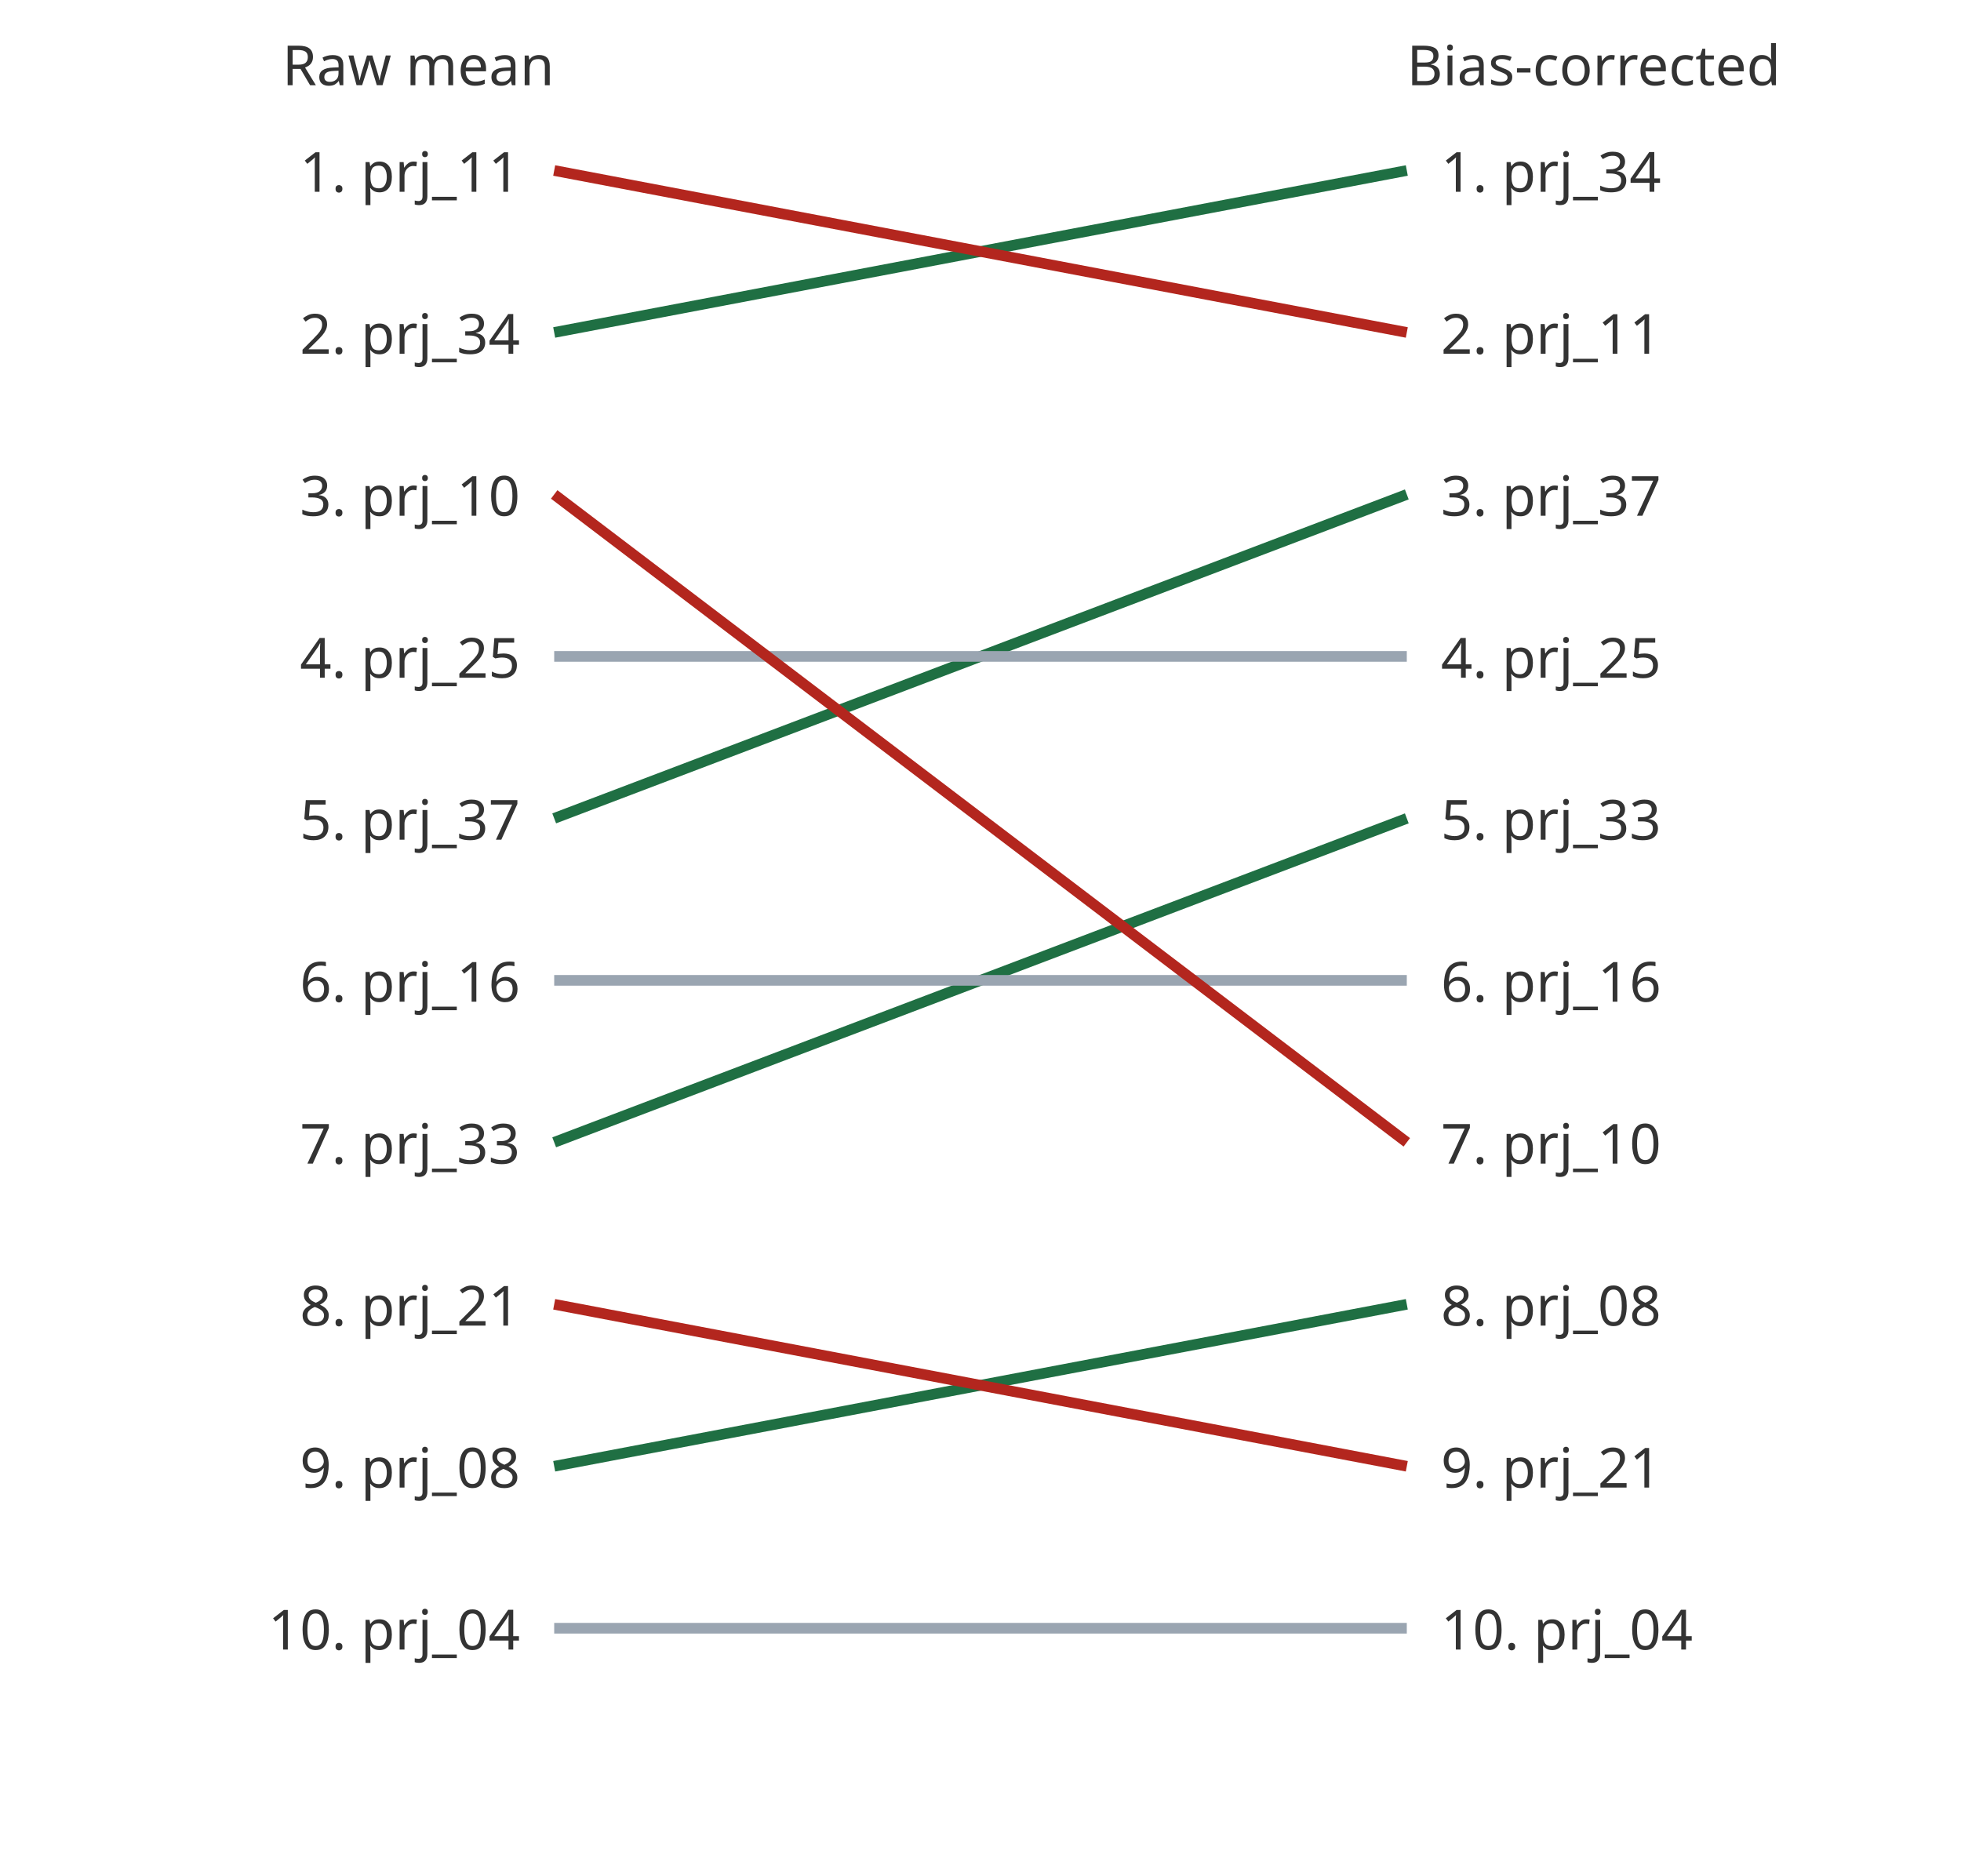
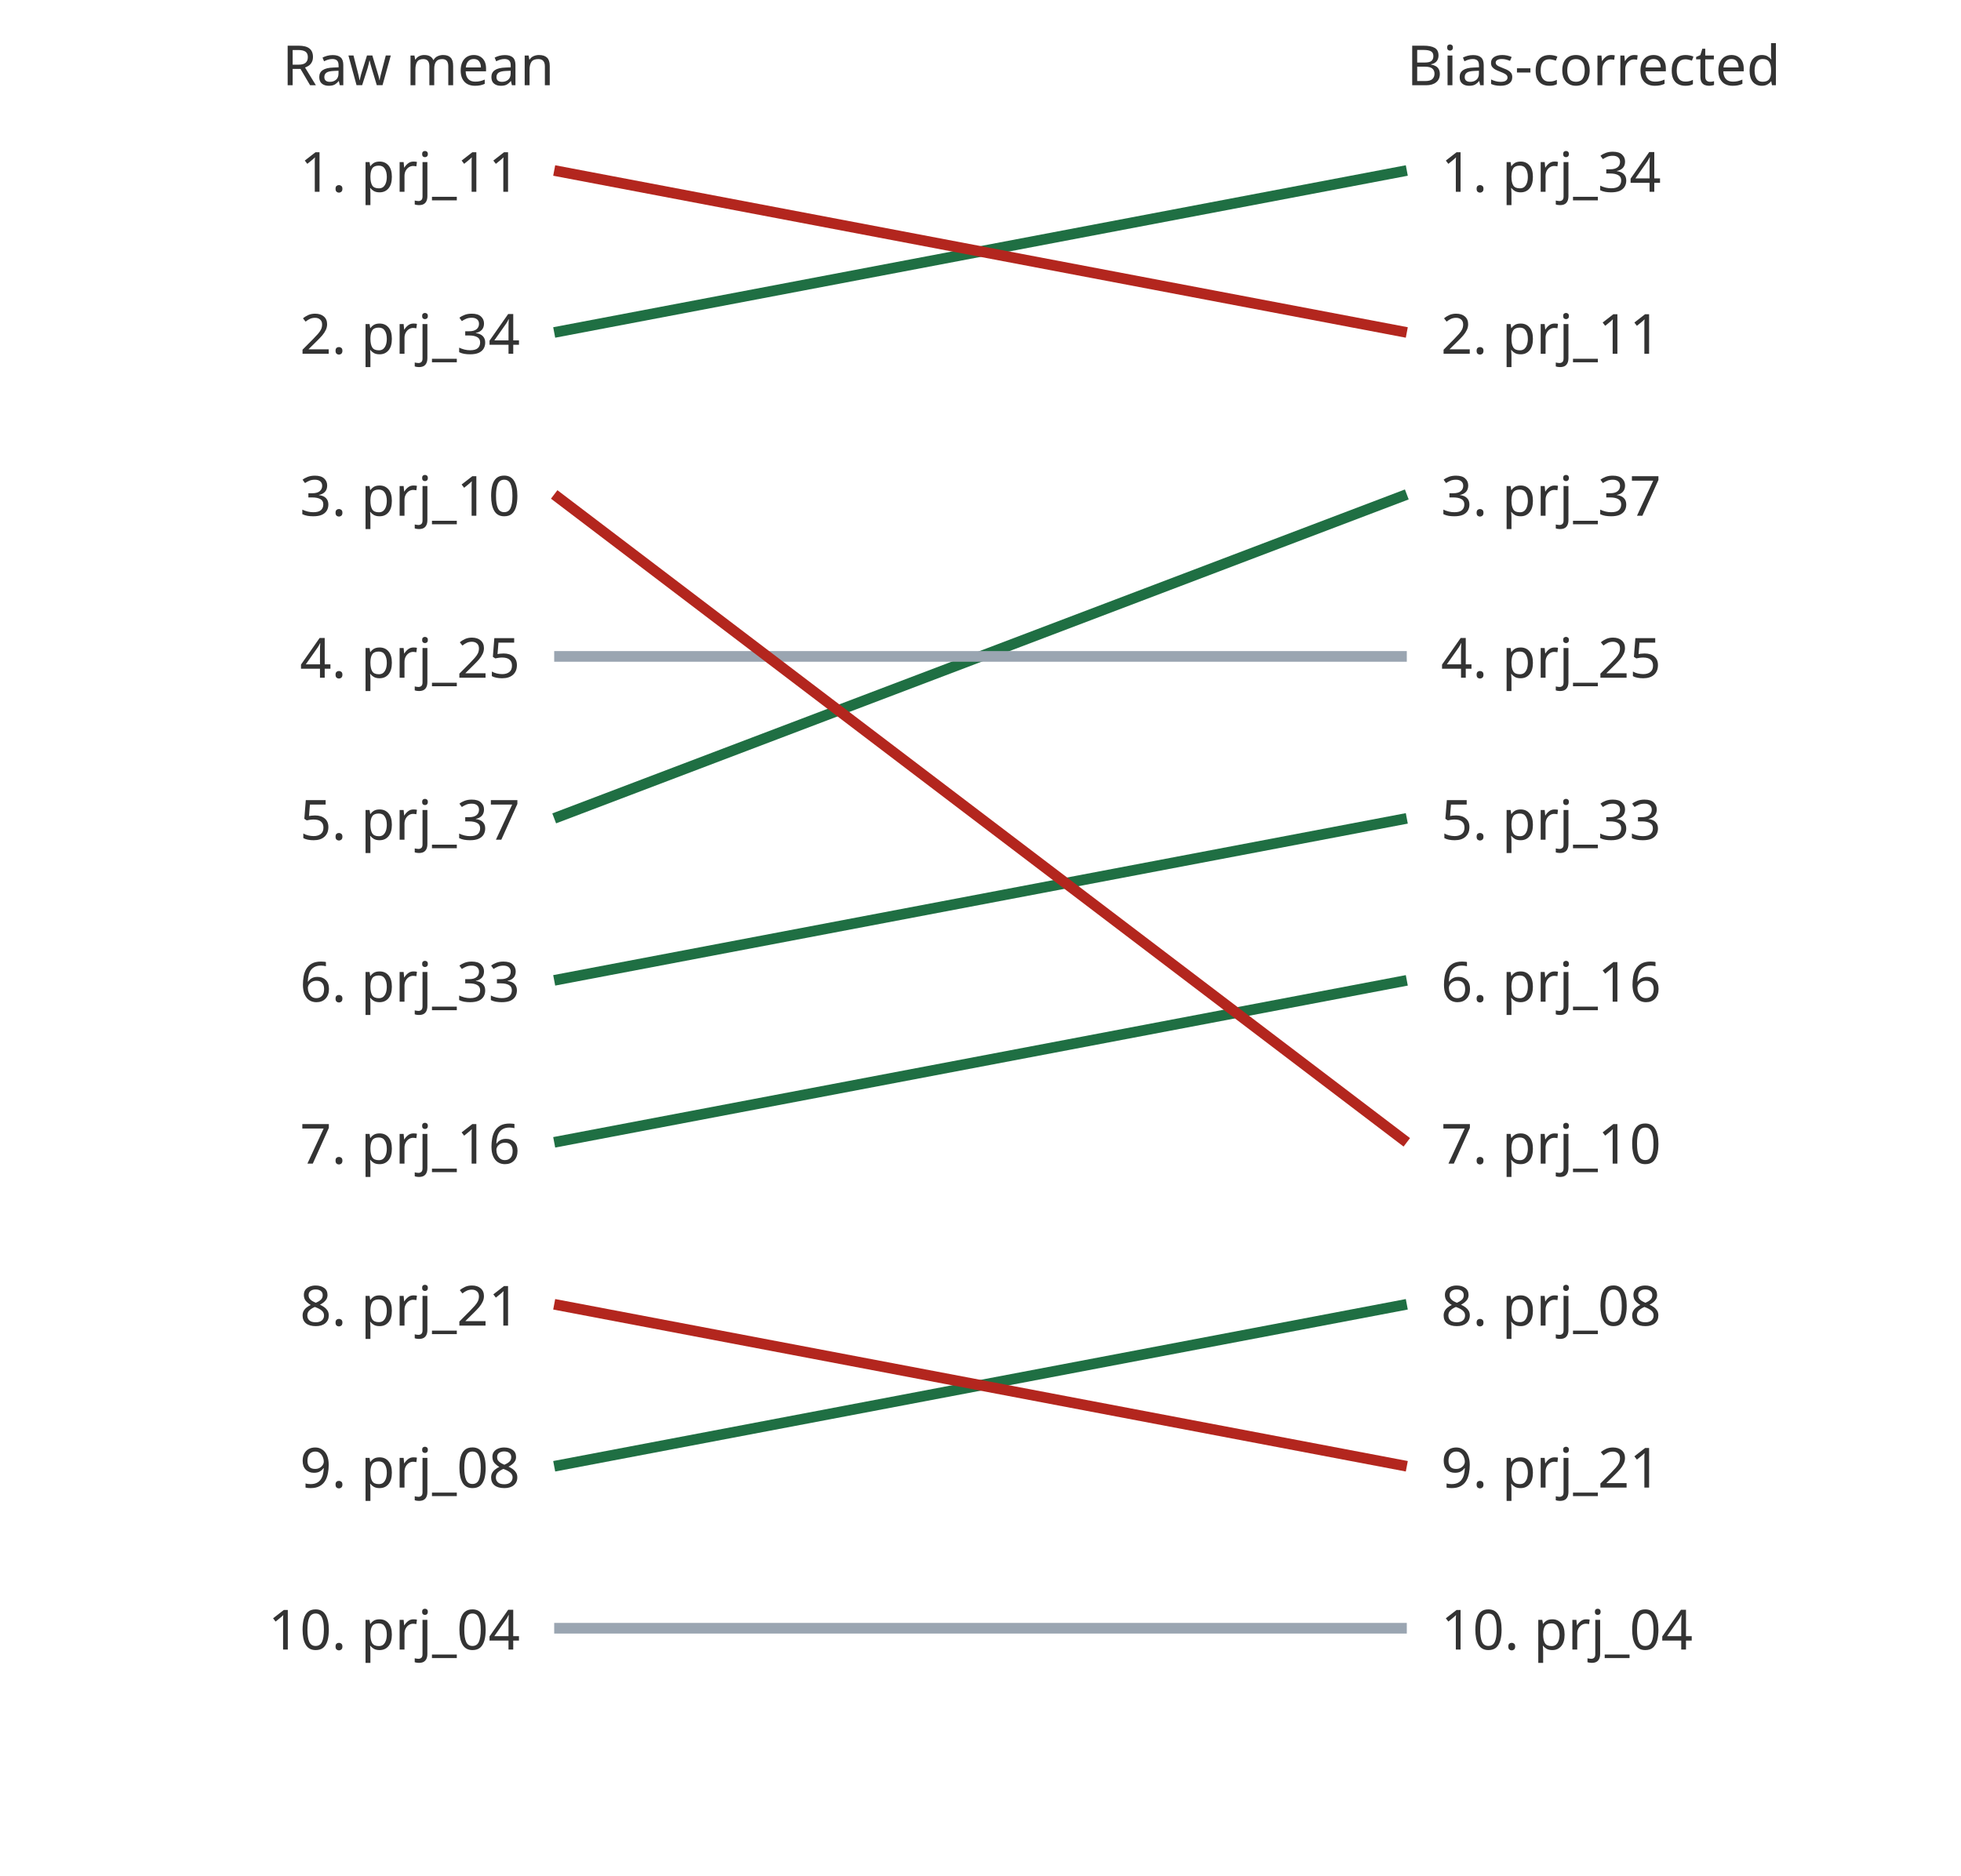
<svg xmlns="http://www.w3.org/2000/svg" viewBox="0 0 460 440" role="img" aria-labelledby="t2">
  <style>text{font:13px sans-serif;fill:#333}</style>
  <text x="130" y="20" text-anchor="end">Raw mean</text>
  <text x="330" y="20">Bias-corrected</text>
  <text x="122" y="83" text-anchor="end">2. prj_34</text>
  <text x="338" y="45">1. prj_34</text>
  <line x1="130" y1="78" x2="330" y2="40" stroke="#1f6f43" stroke-width="2.5" />
  <text x="122" y="45" text-anchor="end">1. prj_11</text>
  <text x="338" y="83">2. prj_11</text>
  <line x1="130" y1="40" x2="330" y2="78" stroke="#b3261e" stroke-width="2.5" />
  <text x="122" y="197" text-anchor="end">5. prj_37</text>
  <text x="338" y="121">3. prj_37</text>
  <line x1="130" y1="192" x2="330" y2="116" stroke="#1f6f43" stroke-width="2.5" />
  <text x="122" y="159" text-anchor="end">4. prj_25</text>
  <text x="338" y="159">4. prj_25</text>
  <line x1="130" y1="154" x2="330" y2="154" stroke="#9aa5b1" stroke-width="2.5" />
-   <text x="122" y="273" text-anchor="end">7. prj_33</text>
+   <text x="122" y="235" text-anchor="end">6. prj_33</text>
  <text x="338" y="197">5. prj_33</text>
-   <line x1="130" y1="268" x2="330" y2="192" stroke="#1f6f43" stroke-width="2.5" />
-   <text x="122" y="235" text-anchor="end">6. prj_16</text>
+   <line x1="130" y1="230" x2="330" y2="192" stroke="#1f6f43" stroke-width="2.5" />
+   <text x="122" y="273" text-anchor="end">7. prj_16</text>
  <text x="338" y="235">6. prj_16</text>
-   <line x1="130" y1="230" x2="330" y2="230" stroke="#9aa5b1" stroke-width="2.5" />
+   <line x1="130" y1="268" x2="330" y2="230" stroke="#1f6f43" stroke-width="2.5" />
  <text x="122" y="121" text-anchor="end">3. prj_10</text>
  <text x="338" y="273">7. prj_10</text>
  <line x1="130" y1="116" x2="330" y2="268" stroke="#b3261e" stroke-width="2.5" />
  <text x="122" y="349" text-anchor="end">9. prj_08</text>
  <text x="338" y="311">8. prj_08</text>
  <line x1="130" y1="344" x2="330" y2="306" stroke="#1f6f43" stroke-width="2.5" />
  <text x="122" y="311" text-anchor="end">8. prj_21</text>
  <text x="338" y="349">9. prj_21</text>
  <line x1="130" y1="306" x2="330" y2="344" stroke="#b3261e" stroke-width="2.5" />
  <text x="122" y="387" text-anchor="end">10. prj_04</text>
  <text x="338" y="387">10. prj_04</text>
  <line x1="130" y1="382" x2="330" y2="382" stroke="#9aa5b1" stroke-width="2.5" />
</svg>
